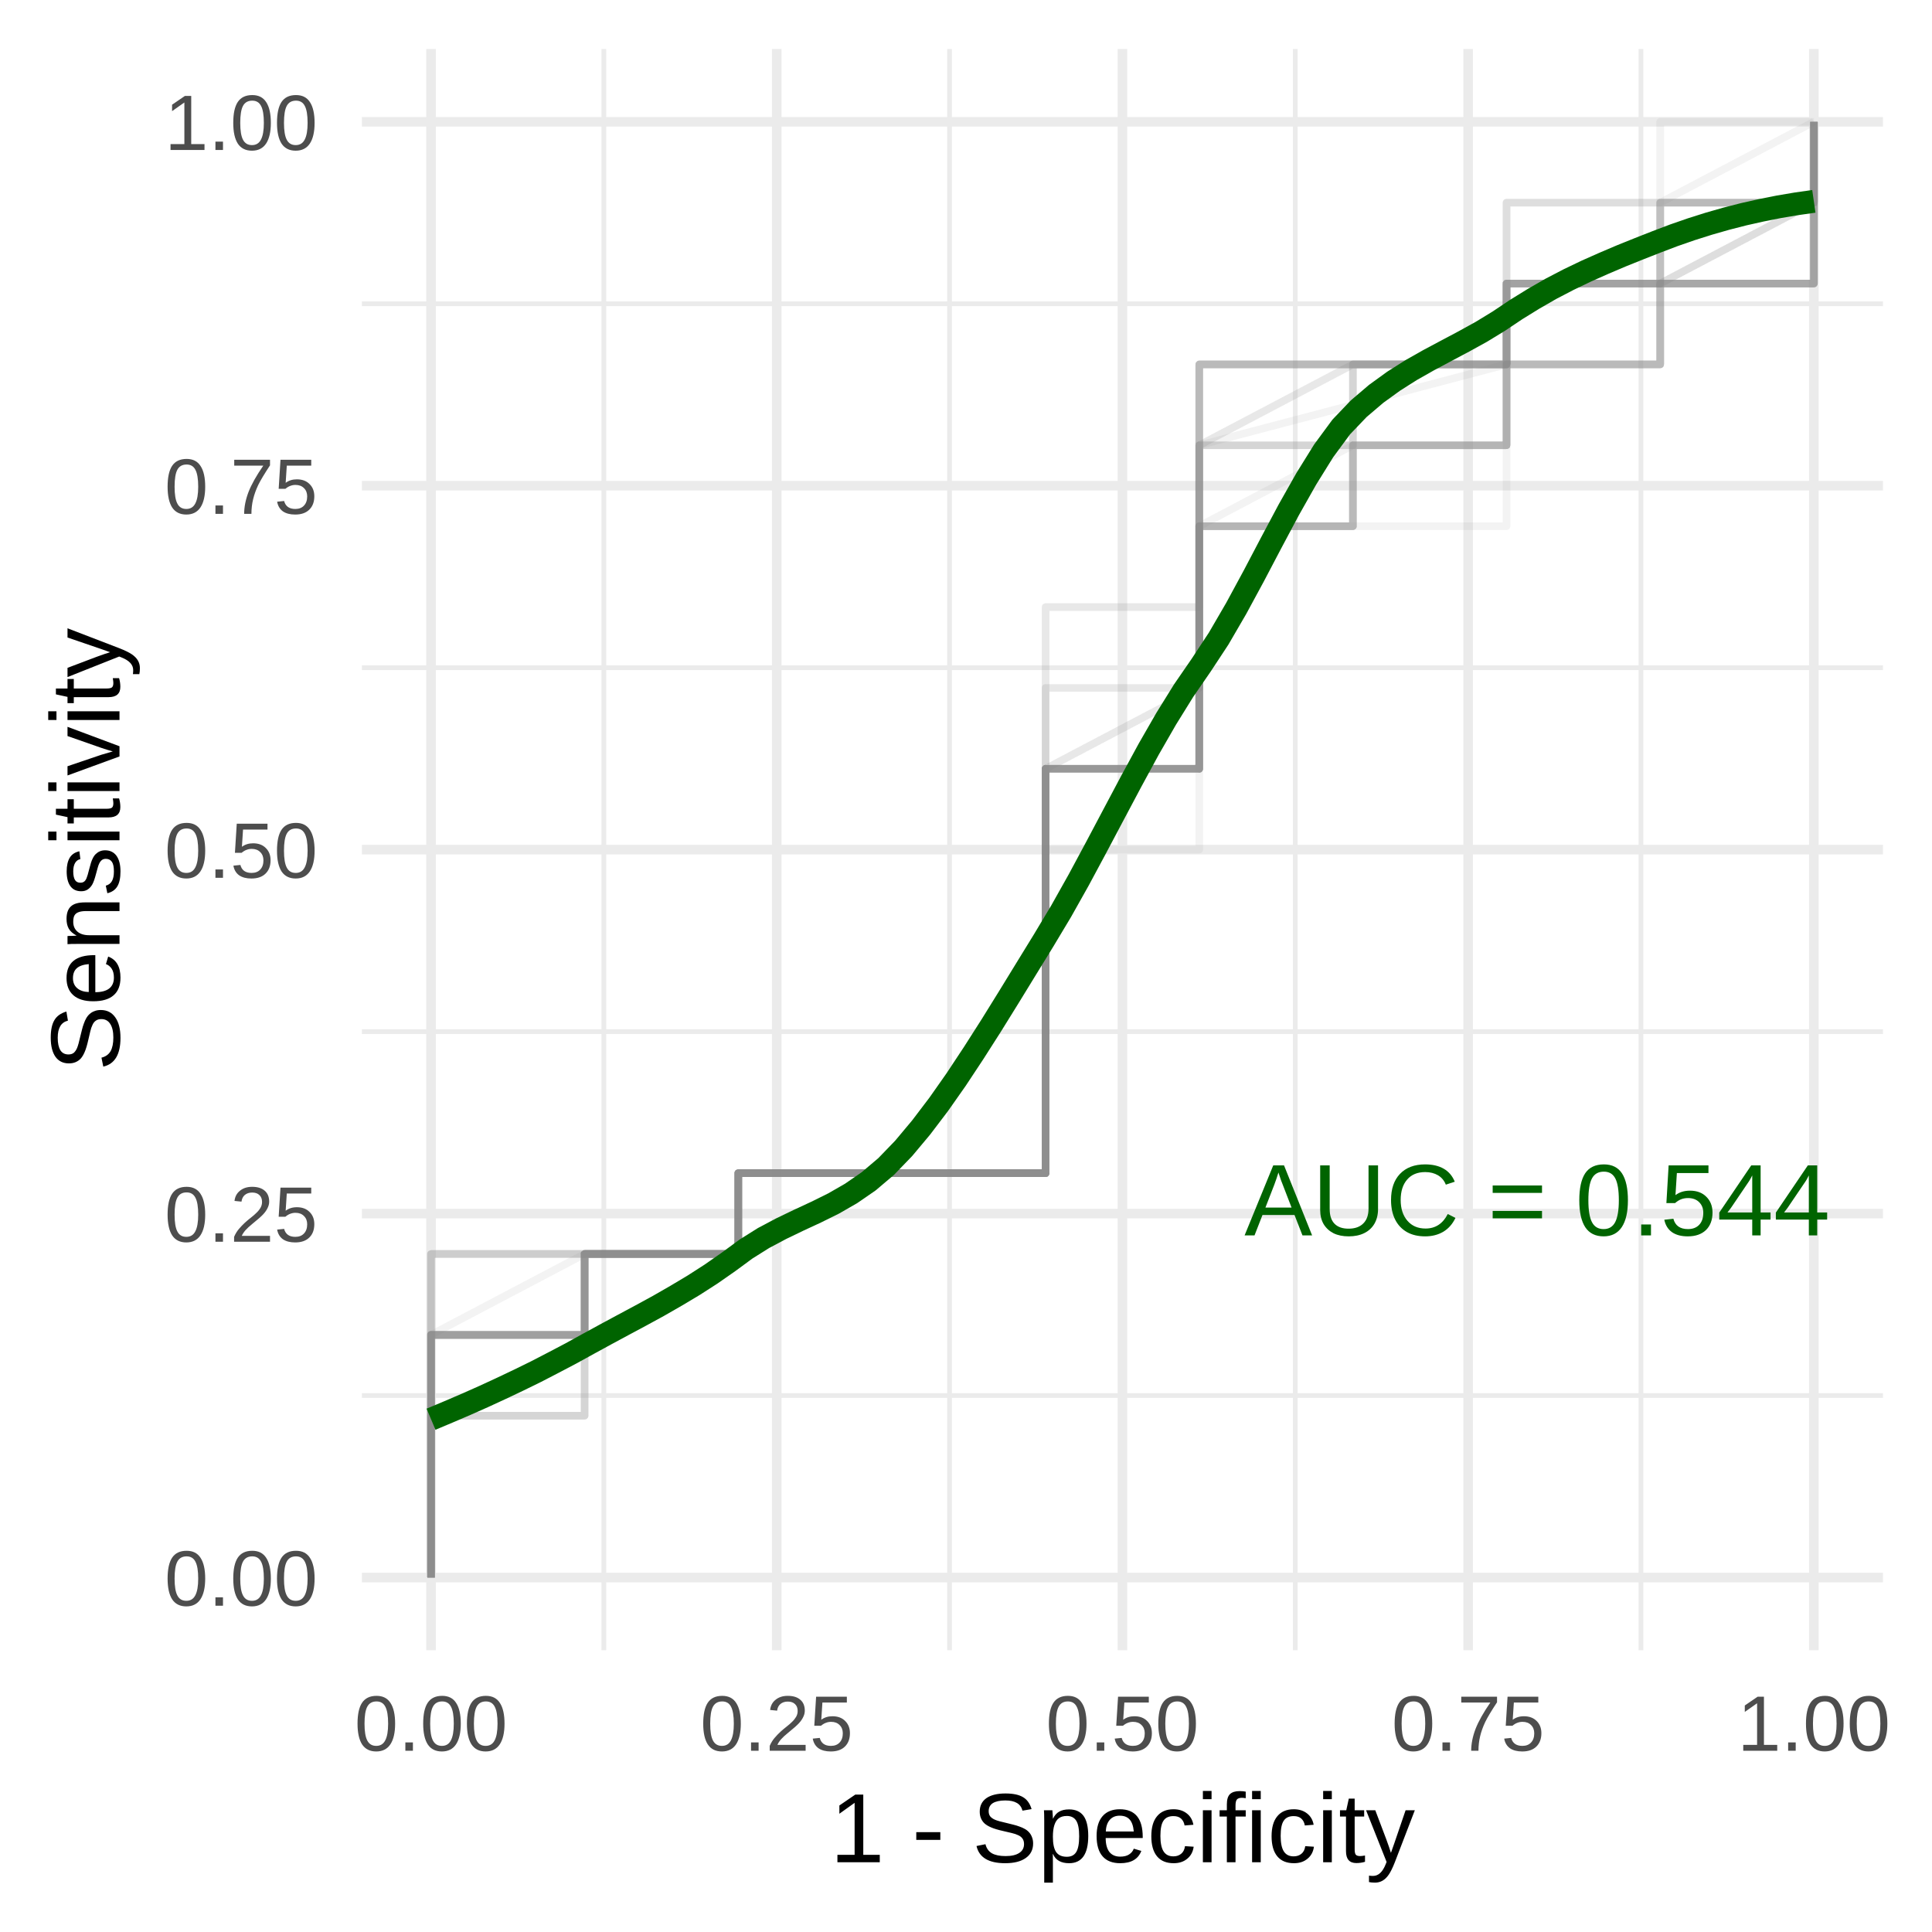
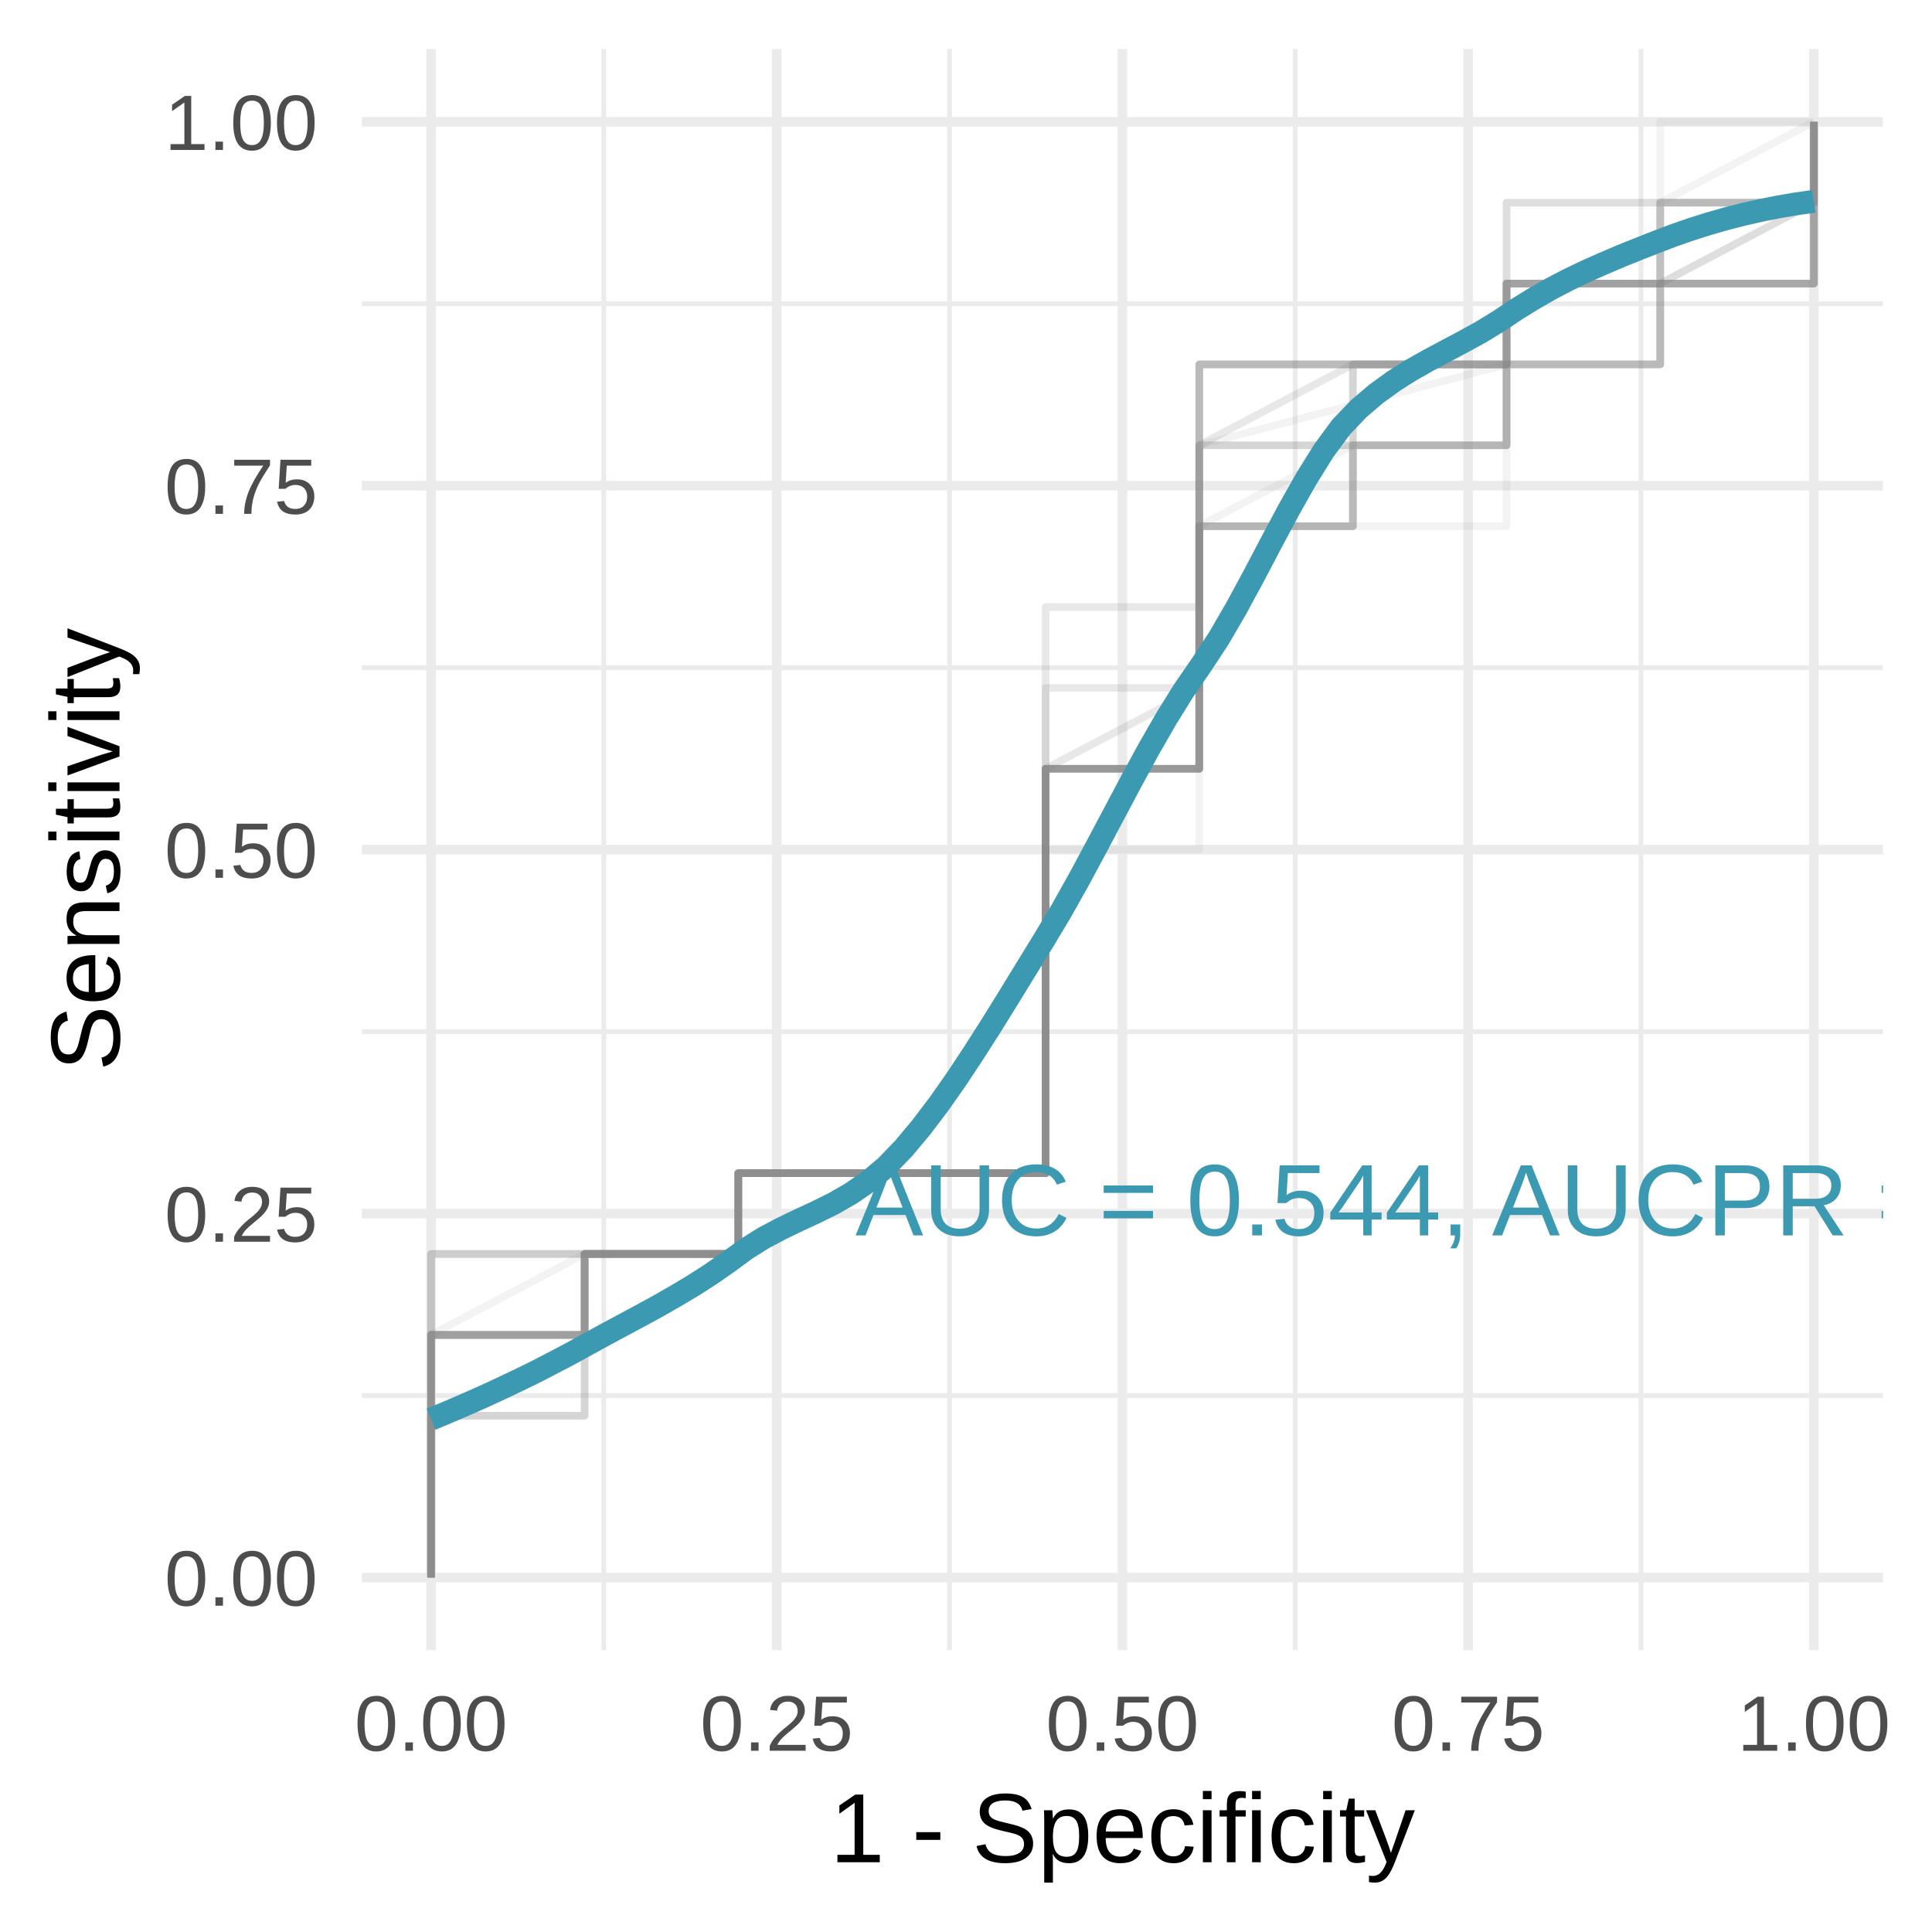
<svg xmlns="http://www.w3.org/2000/svg" width="216.00pt" height="216.00pt" viewBox="0 0 216.00 216.00">
  <g class="svglite">
    <defs>
      <style type="text/css">
    .svglite line, .svglite polyline, .svglite polygon, .svglite path, .svglite rect, .svglite circle {
      fill: none;
      stroke: #000000;
      stroke-linecap: round;
      stroke-linejoin: round;
      stroke-miterlimit: 10.00;
    }
    .svglite text {
      white-space: pre;
    }
    .svglite g.glyphgroup path {
      fill: inherit;
      stroke: none;
    }
  </style>
    </defs>
    <rect width="100%" height="100%" style="stroke: none; fill: #FFFFFF;" />
    <defs>
      <clipPath id="cpMC4wMHwyMTYuMDB8MC4wMHwyMTYuMDA=">
        <rect x="0.00" y="0.00" width="216.00" height="216.00" />
      </clipPath>
    </defs>
    <g clip-path="url(#cpMC4wMHwyMTYuMDB8MC4wMHwyMTYuMDA=)">
      <rect x="0.00" y="0.00" width="216.00" height="216.00" style="stroke-width: 1.07; stroke: none; fill: #FFFFFF;" />
    </g>
    <defs>
      <clipPath id="cpNDAuNDZ8MjEwLjUyfDUuNDh8MTg0LjUw">
        <rect x="40.46" y="5.48" width="170.07" height="179.02" />
      </clipPath>
    </defs>
    <g clip-path="url(#cpNDAuNDZ8MjEwLjUyfDUuNDh8MTg0LjUw)">
      <polyline points="40.46,156.02 210.52,156.02 " style="stroke-width: 0.53; stroke: #EBEBEB; stroke-linecap: butt;" />
      <polyline points="40.46,115.34 210.52,115.34 " style="stroke-width: 0.53; stroke: #EBEBEB; stroke-linecap: butt;" />
      <polyline points="40.46,74.65 210.52,74.65 " style="stroke-width: 0.53; stroke: #EBEBEB; stroke-linecap: butt;" />
      <polyline points="40.46,33.96 210.52,33.96 " style="stroke-width: 0.53; stroke: #EBEBEB; stroke-linecap: butt;" />
      <polyline points="67.51,184.50 67.51,5.48 " style="stroke-width: 0.53; stroke: #EBEBEB; stroke-linecap: butt;" />
      <polyline points="106.16,184.50 106.16,5.48 " style="stroke-width: 0.53; stroke: #EBEBEB; stroke-linecap: butt;" />
      <polyline points="144.81,184.50 144.81,5.48 " style="stroke-width: 0.53; stroke: #EBEBEB; stroke-linecap: butt;" />
      <polyline points="183.46,184.50 183.46,5.48 " style="stroke-width: 0.53; stroke: #EBEBEB; stroke-linecap: butt;" />
      <polyline points="40.46,176.37 210.52,176.37 " style="stroke-width: 1.07; stroke: #EBEBEB; stroke-linecap: butt;" />
      <polyline points="40.46,135.68 210.52,135.68 " style="stroke-width: 1.07; stroke: #EBEBEB; stroke-linecap: butt;" />
      <polyline points="40.46,94.99 210.52,94.99 " style="stroke-width: 1.07; stroke: #EBEBEB; stroke-linecap: butt;" />
      <polyline points="40.46,54.30 210.52,54.30 " style="stroke-width: 1.07; stroke: #EBEBEB; stroke-linecap: butt;" />
      <polyline points="40.46,13.62 210.52,13.62 " style="stroke-width: 1.07; stroke: #EBEBEB; stroke-linecap: butt;" />
      <polyline points="48.19,184.50 48.19,5.48 " style="stroke-width: 1.07; stroke: #EBEBEB; stroke-linecap: butt;" />
      <polyline points="86.84,184.50 86.84,5.48 " style="stroke-width: 1.07; stroke: #EBEBEB; stroke-linecap: butt;" />
      <polyline points="125.49,184.50 125.49,5.48 " style="stroke-width: 1.07; stroke: #EBEBEB; stroke-linecap: butt;" />
      <polyline points="164.14,184.50 164.14,5.48 " style="stroke-width: 1.07; stroke: #EBEBEB; stroke-linecap: butt;" />
      <polyline points="202.79,184.50 202.79,5.48 " style="stroke-width: 1.07; stroke: #EBEBEB; stroke-linecap: butt;" />
      <polyline points="48.19,176.37 48.19,149.24 65.36,149.24 65.36,140.20 82.54,140.20 82.54,131.16 99.72,131.16 116.90,131.16 116.90,122.12 116.90,113.07 116.90,104.03 116.90,94.99 116.90,85.95 134.08,85.95 134.08,76.91 134.08,67.87 134.08,58.83 134.08,49.78 168.43,40.74 168.43,31.70 168.43,22.66 185.61,22.66 202.79,22.66 202.79,13.62 " style="stroke-width: 0.85; stroke: #838B83; stroke-opacity: 0.10; stroke-linecap: butt;" />
      <polyline points="48.19,176.37 48.19,149.24 48.19,140.20 65.36,140.20 82.54,140.20 82.54,131.16 99.72,131.16 116.90,131.16 116.90,113.07 116.90,104.03 116.90,94.99 116.90,85.95 134.08,85.95 134.08,76.91 134.08,67.87 134.08,58.83 151.26,58.83 168.43,58.83 168.43,49.78 168.43,40.74 168.43,31.70 185.61,31.70 185.61,22.66 202.79,22.66 202.79,13.62 " style="stroke-width: 0.85; stroke: #838B83; stroke-opacity: 0.10; stroke-linecap: butt;" />
      <polyline points="48.19,176.37 48.19,149.24 65.36,149.24 65.36,140.20 82.54,140.20 82.54,131.16 99.72,131.16 116.90,131.16 116.90,122.12 116.90,113.07 116.90,104.03 116.90,94.99 116.90,85.95 134.08,85.95 134.08,76.91 134.08,67.87 134.08,58.83 151.26,58.83 151.26,49.78 151.26,40.74 168.43,40.74 168.43,31.70 185.61,31.70 202.79,31.70 202.79,13.62 " style="stroke-width: 0.85; stroke: #838B83; stroke-opacity: 0.10; stroke-linecap: butt;" />
      <polyline points="48.19,176.37 48.19,158.28 48.19,149.24 65.36,149.24 65.36,140.20 82.54,140.20 82.54,131.16 99.72,131.16 116.90,131.16 116.90,122.12 116.90,113.07 116.90,104.03 116.90,94.99 116.90,85.95 116.90,76.91 116.90,67.87 134.08,67.87 134.08,58.83 151.26,58.83 151.26,49.78 168.43,49.78 168.43,40.74 168.43,31.70 185.61,31.70 202.79,31.70 202.79,22.66 202.79,13.62 " style="stroke-width: 0.85; stroke: #838B83; stroke-opacity: 0.10; stroke-linecap: butt;" />
      <polyline points="48.19,176.37 48.19,149.24 48.19,140.20 65.36,140.20 82.54,140.20 82.54,131.16 99.72,131.16 116.90,131.16 116.90,122.12 116.90,104.03 116.90,94.99 116.90,85.95 134.08,85.95 134.08,76.91 134.08,67.87 134.08,58.83 134.08,49.78 134.08,40.74 151.26,40.74 168.43,40.74 168.43,31.70 185.61,31.70 202.79,22.66 202.79,13.62 " style="stroke-width: 0.85; stroke: #838B83; stroke-opacity: 0.10; stroke-linecap: butt;" />
      <polyline points="48.19,176.37 48.19,149.24 65.36,149.24 65.36,140.20 82.54,140.20 82.54,131.16 99.72,131.16 116.90,131.16 116.90,122.12 116.90,113.07 116.90,104.03 116.90,94.99 116.90,85.95 134.08,85.95 134.08,76.91 134.08,67.87 134.08,58.83 134.08,49.78 151.26,49.78 168.43,49.78 168.43,40.74 168.43,31.70 185.61,31.70 202.79,31.70 202.79,22.66 202.79,13.62 " style="stroke-width: 0.85; stroke: #838B83; stroke-opacity: 0.10; stroke-linecap: butt;" />
      <polyline points="48.19,176.37 48.19,158.28 65.36,158.28 65.36,149.24 65.36,140.20 82.54,140.20 82.54,131.16 99.72,131.16 116.90,131.16 116.90,122.12 116.90,113.07 116.90,104.03 116.90,94.99 116.90,85.95 116.90,76.91 134.08,76.91 134.08,67.87 134.08,58.83 151.26,58.83 151.26,49.78 168.43,49.78 168.43,40.74 185.61,40.74 185.61,31.70 202.79,31.70 202.79,13.62 " style="stroke-width: 0.85; stroke: #838B83; stroke-opacity: 0.10; stroke-linecap: butt;" />
      <polyline points="48.19,176.37 48.19,149.24 65.36,149.24 65.36,140.20 82.54,140.20 82.54,131.16 99.72,131.16 116.90,131.16 116.90,122.12 116.90,113.07 116.90,104.03 116.90,94.99 116.90,85.95 134.08,76.91 134.08,67.87 134.08,58.83 134.08,49.78 134.08,40.74 151.26,40.74 168.43,40.74 168.43,31.70 185.61,31.70 202.79,31.70 202.79,22.66 202.79,13.62 " style="stroke-width: 0.85; stroke: #838B83; stroke-opacity: 0.10; stroke-linecap: butt;" />
      <polyline points="48.19,176.37 48.19,158.28 65.36,158.28 65.36,149.24 65.36,140.20 82.54,140.20 82.54,131.16 99.72,131.16 116.90,131.16 116.90,122.12 116.90,113.07 116.90,104.03 116.90,94.99 116.90,85.95 116.90,76.91 134.08,76.91 134.08,67.87 134.08,58.83 151.26,58.83 151.26,49.78 168.43,49.78 168.43,40.74 185.61,40.74 185.61,31.70 202.79,31.70 202.79,22.66 202.79,13.62 " style="stroke-width: 0.85; stroke: #838B83; stroke-opacity: 0.10; stroke-linecap: butt;" />
      <polyline points="48.19,176.37 48.19,149.24 65.36,149.24 65.36,140.20 82.54,140.20 82.54,131.16 99.72,131.16 116.90,131.16 116.90,122.12 116.90,113.07 116.90,104.03 116.90,94.99 116.90,85.95 134.08,85.95 134.08,76.91 134.08,67.87 134.08,58.83 134.08,49.78 134.08,40.74 151.26,40.74 168.43,40.74 185.61,40.74 185.61,31.70 185.61,22.66 202.79,22.66 202.79,13.62 " style="stroke-width: 0.85; stroke: #838B83; stroke-opacity: 0.10; stroke-linecap: butt;" />
      <polyline points="48.19,176.37 48.19,149.24 65.36,149.24 65.36,140.20 82.54,140.20 82.54,131.16 99.72,131.16 116.90,131.16 116.90,122.12 116.90,113.07 116.90,104.03 116.90,94.99 116.90,85.95 134.08,85.95 134.08,76.91 134.08,67.87 134.08,58.83 151.26,58.83 151.26,49.78 168.43,49.78 168.43,40.74 185.61,40.74 185.61,31.70 185.61,22.66 202.79,22.66 202.79,13.62 " style="stroke-width: 0.85; stroke: #838B83; stroke-opacity: 0.10; stroke-linecap: butt;" />
      <polyline points="48.19,176.37 48.19,158.28 65.36,158.28 65.36,149.24 65.36,140.20 82.54,140.20 82.54,131.16 99.72,131.16 116.90,131.16 116.90,122.12 116.90,113.07 116.90,104.03 116.90,94.99 116.90,85.95 134.08,76.91 134.08,67.87 134.08,58.83 134.08,49.78 134.08,40.74 168.43,40.74 168.43,31.70 185.61,31.70 202.79,31.70 202.79,22.66 202.79,13.62 " style="stroke-width: 0.85; stroke: #838B83; stroke-opacity: 0.10; stroke-linecap: butt;" />
      <polyline points="48.19,176.37 48.19,149.24 48.19,140.20 65.36,140.20 82.54,140.20 82.54,131.16 99.72,131.16 116.90,131.16 116.90,122.12 116.90,113.07 116.90,104.03 116.90,94.99 116.90,85.95 134.08,85.95 134.08,76.91 134.08,67.87 134.08,58.83 134.08,49.78 151.26,49.78 151.26,40.74 168.43,40.74 168.43,31.70 185.61,31.70 185.61,22.66 202.79,22.66 202.79,13.62 " style="stroke-width: 0.85; stroke: #838B83; stroke-opacity: 0.10; stroke-linecap: butt;" />
      <polyline points="48.19,176.37 48.19,149.24 65.36,149.24 65.36,140.20 82.54,140.20 82.54,131.16 99.72,131.16 116.90,131.16 116.90,122.12 116.90,113.07 116.90,104.03 116.90,94.99 116.90,85.95 134.08,85.95 134.08,76.91 134.08,67.87 134.08,58.83 151.26,58.83 151.26,49.78 168.43,49.78 168.43,40.74 168.43,31.70 168.43,22.66 185.61,22.66 202.79,13.62 " style="stroke-width: 0.85; stroke: #838B83; stroke-opacity: 0.10; stroke-linecap: butt;" />
      <polyline points="48.19,176.37 48.19,149.24 65.36,149.24 65.36,140.20 82.54,140.20 82.54,131.16 99.72,131.16 116.90,131.16 116.90,122.12 116.90,113.07 116.90,104.03 116.90,94.99 116.90,85.95 134.08,85.95 134.08,76.91 134.08,67.87 134.08,58.83 134.08,49.78 151.26,40.74 168.43,40.74 185.61,40.74 185.61,31.70 202.79,31.70 202.79,22.66 202.79,13.62 " style="stroke-width: 0.85; stroke: #838B83; stroke-opacity: 0.10; stroke-linecap: butt;" />
      <polyline points="48.19,176.37 48.19,149.24 65.36,149.24 65.36,140.20 82.54,140.20 82.54,131.16 99.72,131.16 116.90,131.16 116.90,122.12 116.90,113.07 116.90,104.03 116.90,94.99 134.08,94.99 134.08,85.95 134.08,67.87 134.08,58.83 151.26,49.78 168.43,49.78 168.43,40.74 168.43,31.70 185.61,31.70 202.79,22.66 202.79,13.62 " style="stroke-width: 0.85; stroke: #838B83; stroke-opacity: 0.10; stroke-linecap: butt;" />
      <polyline points="48.19,176.37 48.19,158.28 65.36,158.28 65.36,149.24 65.36,140.20 82.54,140.20 82.54,131.16 99.72,131.16 116.90,131.16 116.90,122.12 116.90,113.07 116.90,104.03 116.90,94.99 116.90,85.95 134.08,85.95 134.08,67.87 134.08,58.83 134.08,49.78 151.26,49.78 151.26,40.74 168.43,40.74 185.61,40.74 185.61,31.70 185.61,22.66 185.61,13.62 202.79,13.62 " style="stroke-width: 0.85; stroke: #838B83; stroke-opacity: 0.10; stroke-linecap: butt;" />
      <polyline points="48.19,176.37 48.19,149.24 65.36,149.24 65.36,140.20 82.54,140.20 82.54,131.16 99.72,131.16 116.90,131.16 116.90,122.12 116.90,113.07 116.90,104.03 116.90,94.99 116.90,85.95 134.08,85.95 134.08,76.91 134.08,67.87 134.08,58.83 134.08,40.74 151.26,40.74 168.43,40.74 168.43,31.70 185.61,31.70 185.61,22.66 202.79,22.66 202.79,13.62 " style="stroke-width: 0.85; stroke: #838B83; stroke-opacity: 0.10; stroke-linecap: butt;" />
      <polyline points="48.19,176.37 48.19,149.24 48.19,140.20 65.36,140.20 82.54,140.20 82.54,131.16 99.72,131.16 116.90,131.16 116.90,122.12 116.90,113.07 116.90,104.03 116.90,94.99 116.90,85.95 134.08,85.95 134.08,76.91 134.08,67.87 134.08,58.83 134.08,49.78 134.08,40.74 151.26,40.74 168.43,40.74 168.43,31.70 185.61,31.70 202.79,31.70 202.79,22.66 202.79,13.62 " style="stroke-width: 0.85; stroke: #838B83; stroke-opacity: 0.10; stroke-linecap: butt;" />
      <polyline points="48.19,176.37 48.19,149.24 65.36,149.24 65.36,140.20 82.54,140.20 82.54,131.16 99.72,131.16 116.90,131.16 116.90,122.12 116.90,113.07 116.90,104.03 116.90,94.99 116.90,85.95 116.90,76.91 116.90,67.87 134.08,67.87 134.08,58.83 151.26,58.83 151.26,49.78 168.43,49.78 168.43,40.74 185.61,40.74 185.61,31.70 185.61,22.66 202.79,22.66 202.79,13.62 " style="stroke-width: 0.85; stroke: #838B83; stroke-opacity: 0.10; stroke-linecap: butt;" />
      <polyline points="48.19,176.37 48.19,149.24 65.36,149.24 65.36,140.20 82.54,140.20 82.54,131.16 99.72,131.16 116.90,131.16 116.90,122.12 116.90,113.07 116.90,104.03 116.90,94.99 116.90,85.95 134.08,85.95 134.08,76.91 134.08,67.87 134.08,58.83 134.08,49.78 134.08,40.74 151.26,40.74 168.43,40.74 185.61,40.74 185.61,31.70 202.79,22.66 202.79,13.62 " style="stroke-width: 0.85; stroke: #838B83; stroke-opacity: 0.10; stroke-linecap: butt;" />
      <polyline points="48.19,176.37 48.19,149.24 65.36,140.20 82.54,140.20 82.54,131.16 99.72,131.16 116.90,131.16 116.90,122.12 116.90,113.07 116.90,104.03 116.90,94.99 116.90,85.95 134.08,85.95 134.08,76.91 134.08,67.87 134.08,58.83 134.08,49.78 151.26,40.74 168.43,40.74 168.43,31.70 168.43,22.66 202.79,22.66 202.79,13.62 " style="stroke-width: 0.85; stroke: #838B83; stroke-opacity: 0.10; stroke-linecap: butt;" />
      <polyline points="48.19,176.37 48.19,149.24 65.36,149.24 65.36,140.20 82.54,140.20 82.54,131.16 99.72,131.16 116.90,131.16 116.90,122.12 116.90,113.07 116.90,104.03 116.90,94.99 116.90,85.95 134.08,85.95 134.08,76.91 134.08,67.87 134.08,58.83 134.08,49.78 151.26,49.78 168.43,49.78 168.43,40.74 168.43,31.70 185.61,31.70 202.79,31.70 202.79,13.62 " style="stroke-width: 0.85; stroke: #838B83; stroke-opacity: 0.10; stroke-linecap: butt;" />
      <polyline points="48.19,176.37 48.19,149.24 48.19,140.20 65.36,140.20 82.54,140.20 82.54,131.16 99.72,131.16 116.90,131.16 116.90,122.12 116.90,113.07 116.90,104.03 116.90,94.99 116.90,85.95 134.08,85.95 134.08,76.91 134.08,67.87 134.08,58.83 151.26,58.83 151.26,49.78 151.26,40.74 168.43,40.74 168.43,31.70 185.61,31.70 202.79,31.70 202.79,22.66 202.79,13.62 " style="stroke-width: 0.85; stroke: #838B83; stroke-opacity: 0.10; stroke-linecap: butt;" />
      <polyline points="48.19,176.37 48.19,149.24 65.36,149.24 65.36,140.20 82.54,140.20 82.54,131.16 99.72,131.16 116.90,131.16 116.90,122.12 116.90,113.07 116.90,104.03 116.90,94.99 116.90,85.95 134.08,85.95 134.08,76.91 134.08,67.87 134.08,58.83 134.08,49.78 134.08,40.74 151.26,40.74 168.43,40.74 168.43,31.70 202.79,31.70 202.79,22.66 202.79,13.62 " style="stroke-width: 0.85; stroke: #838B83; stroke-opacity: 0.10; stroke-linecap: butt;" />
-       <polyline points="48.19,158.67 50.14,157.85 52.10,157.01 54.06,156.14 56.01,155.24 57.97,154.31 59.93,153.35 61.88,152.34 63.84,151.31 65.80,150.23 67.76,149.16 69.71,148.11 71.67,147.06 73.63,145.99 75.58,144.87 77.54,143.70 79.50,142.44 81.45,141.08 83.41,139.64 85.37,138.41 87.33,137.37 89.28,136.43 91.24,135.52 93.20,134.55 95.15,133.43 97.11,132.08 99.07,130.42 101.03,128.39 102.98,126.06 104.94,123.48 106.90,120.69 108.85,117.74 110.81,114.67 112.77,111.51 114.72,108.33 116.68,105.14 118.64,101.87 120.60,98.38 122.55,94.75 124.51,91.05 126.47,87.36 128.42,83.77 130.38,80.36 132.34,77.20 134.29,74.37 136.25,71.39 138.21,68.02 140.17,64.40 142.12,60.69 144.08,57.01 146.04,53.54 147.99,50.40 149.95,47.74 151.91,45.69 153.86,44.03 155.82,42.61 157.78,41.37 159.74,40.26 161.69,39.22 163.65,38.18 165.61,37.10 167.56,35.91 169.52,34.60 171.48,33.39 173.43,32.27 175.39,31.25 177.35,30.31 179.31,29.44 181.26,28.61 183.22,27.82 185.18,27.05 187.13,26.31 189.09,25.63 191.05,25.01 193.01,24.45 194.96,23.95 196.92,23.51 198.88,23.12 200.83,22.79 202.79,22.51 " style="stroke-width: 2.56; stroke: #006400; stroke-linecap: butt;" />
-       <text x="171.87" y="138.12" text-anchor="middle" style="font-size: 11.38px;fill: #006400; font-family: &quot;Arial&quot;;" textLength="65.45px" lengthAdjust="spacingAndGlyphs">AUC = 0.544</text>
+       <polyline points="48.19,158.67 50.14,157.85 52.10,157.01 54.06,156.14 56.01,155.24 57.97,154.31 59.93,153.35 61.88,152.34 63.84,151.31 65.80,150.23 67.76,149.16 69.71,148.11 71.67,147.06 73.63,145.99 75.58,144.87 77.54,143.70 79.50,142.44 81.45,141.08 83.41,139.64 85.37,138.41 87.33,137.37 89.28,136.43 91.24,135.52 93.20,134.55 95.15,133.43 97.11,132.08 99.07,130.42 101.03,128.39 102.98,126.06 104.94,123.48 106.90,120.69 108.85,117.74 110.81,114.67 112.77,111.51 114.72,108.33 116.68,105.14 118.64,101.87 120.60,98.38 122.55,94.75 124.51,91.05 126.47,87.36 128.42,83.77 130.38,80.36 132.34,77.20 134.29,74.37 136.25,71.39 138.21,68.02 140.17,64.40 142.12,60.69 144.08,57.01 146.04,53.54 147.99,50.40 149.95,47.74 151.91,45.69 153.86,44.03 155.82,42.61 157.78,41.37 159.74,40.26 161.69,39.22 163.65,38.18 165.61,37.10 167.56,35.91 169.52,34.60 171.48,33.39 173.43,32.27 175.39,31.25 177.35,30.31 179.31,29.44 181.26,28.61 183.22,27.82 185.18,27.05 187.13,26.31 189.09,25.63 191.05,25.01 193.01,24.45 194.96,23.95 196.92,23.51 198.88,23.12 200.83,22.79 202.79,22.51 " style="stroke-width: 2.56; stroke: #3B9AB2; stroke-linecap: butt;" />
+       <text x="171.87" y="138.12" text-anchor="middle" style="font-size: 11.38px;fill: #3B9AB2; font-family: &quot;Arial&quot;;" textLength="152.41px" lengthAdjust="spacingAndGlyphs">AUC = 0.544, AUCPR = 0.754</text>
    </g>
    <g clip-path="url(#cpMC4wMHwyMTYuMDB8MC4wMHwyMTYuMDA=)">
      <text x="35.52" y="179.52" text-anchor="end" style="font-size: 8.80px;fill: #4D4D4D; font-family: &quot;Arial&quot;;" textLength="17.11px" lengthAdjust="spacingAndGlyphs">0.00</text>
      <text x="35.52" y="138.83" text-anchor="end" style="font-size: 8.80px;fill: #4D4D4D; font-family: &quot;Arial&quot;;" textLength="17.11px" lengthAdjust="spacingAndGlyphs">0.25</text>
      <text x="35.52" y="98.14" text-anchor="end" style="font-size: 8.80px;fill: #4D4D4D; font-family: &quot;Arial&quot;;" textLength="17.11px" lengthAdjust="spacingAndGlyphs">0.50</text>
      <text x="35.52" y="57.45" text-anchor="end" style="font-size: 8.80px;fill: #4D4D4D; font-family: &quot;Arial&quot;;" textLength="17.11px" lengthAdjust="spacingAndGlyphs">0.75</text>
      <text x="35.52" y="16.77" text-anchor="end" style="font-size: 8.80px;fill: #4D4D4D; font-family: &quot;Arial&quot;;" textLength="17.11px" lengthAdjust="spacingAndGlyphs">1.00</text>
      <text x="48.19" y="195.74" text-anchor="middle" style="font-size: 8.80px;fill: #4D4D4D; font-family: &quot;Arial&quot;;" textLength="17.11px" lengthAdjust="spacingAndGlyphs">0.00</text>
      <text x="86.84" y="195.74" text-anchor="middle" style="font-size: 8.80px;fill: #4D4D4D; font-family: &quot;Arial&quot;;" textLength="17.11px" lengthAdjust="spacingAndGlyphs">0.25</text>
      <text x="125.49" y="195.74" text-anchor="middle" style="font-size: 8.80px;fill: #4D4D4D; font-family: &quot;Arial&quot;;" textLength="17.11px" lengthAdjust="spacingAndGlyphs">0.50</text>
      <text x="164.14" y="195.74" text-anchor="middle" style="font-size: 8.80px;fill: #4D4D4D; font-family: &quot;Arial&quot;;" textLength="17.11px" lengthAdjust="spacingAndGlyphs">0.75</text>
      <text x="202.79" y="195.74" text-anchor="middle" style="font-size: 8.80px;fill: #4D4D4D; font-family: &quot;Arial&quot;;" textLength="17.11px" lengthAdjust="spacingAndGlyphs">1.00</text>
      <text x="125.49" y="208.20" text-anchor="middle" style="font-size: 11.00px; font-family: &quot;Arial&quot;;" textLength="65.44px" lengthAdjust="spacingAndGlyphs">1 - Specificity</text>
      <text transform="translate(13.36,94.99) rotate(-90)" text-anchor="middle" style="font-size: 11.00px; font-family: &quot;Arial&quot;;" textLength="49.53px" lengthAdjust="spacingAndGlyphs">Sensitivity</text>
    </g>
  </g>
</svg>
